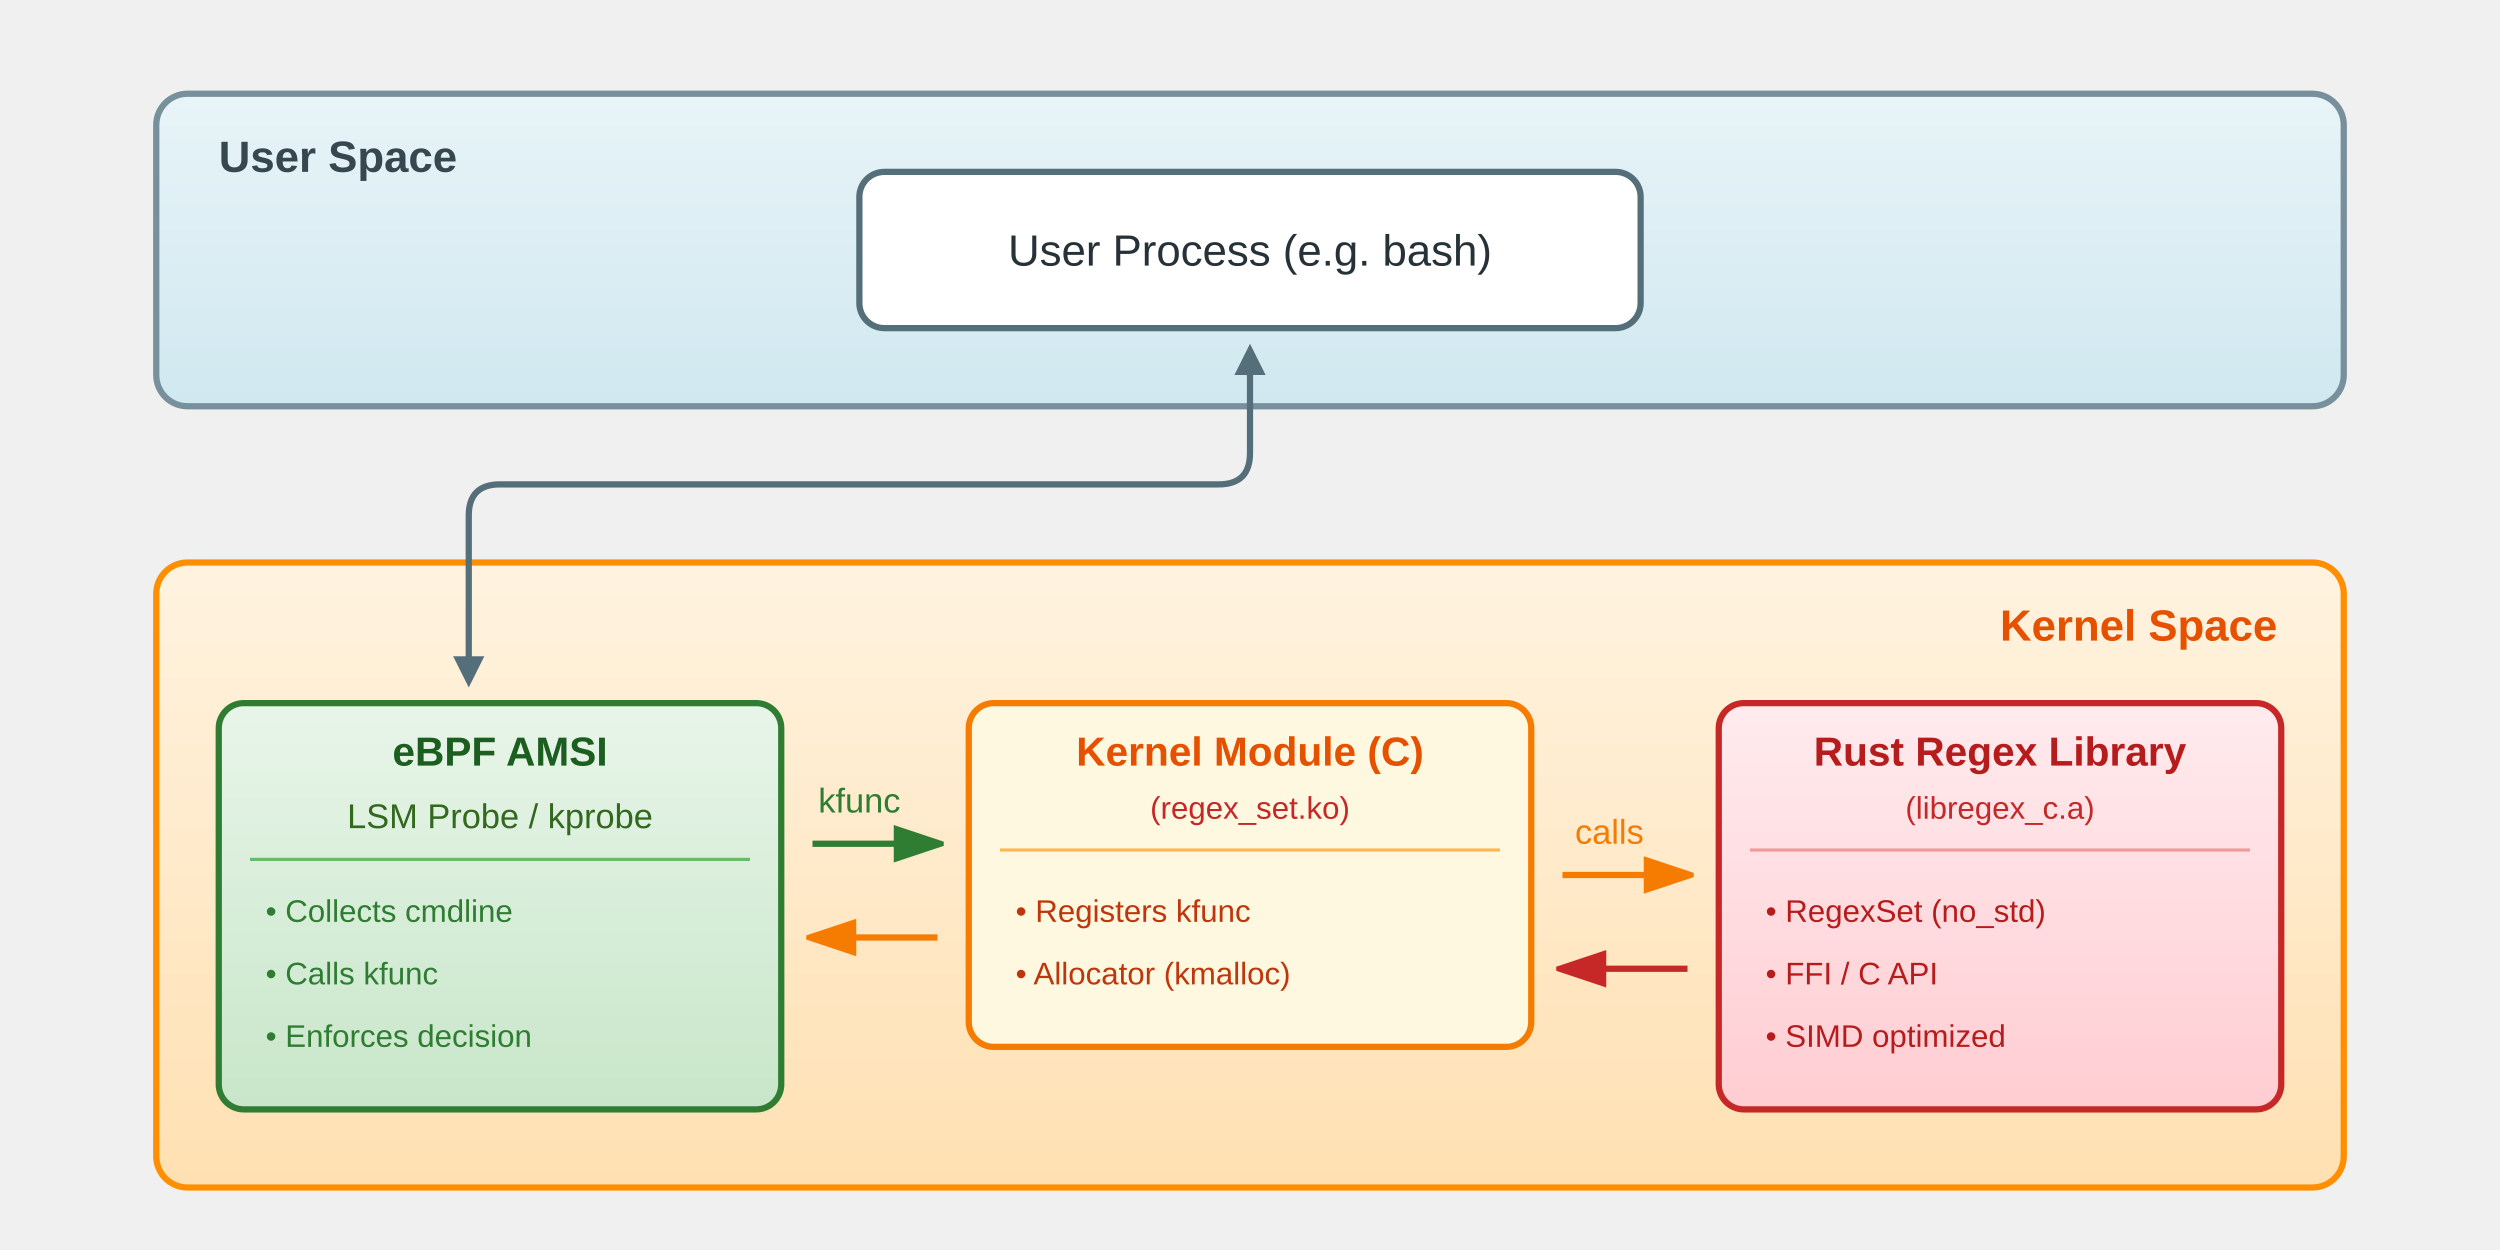
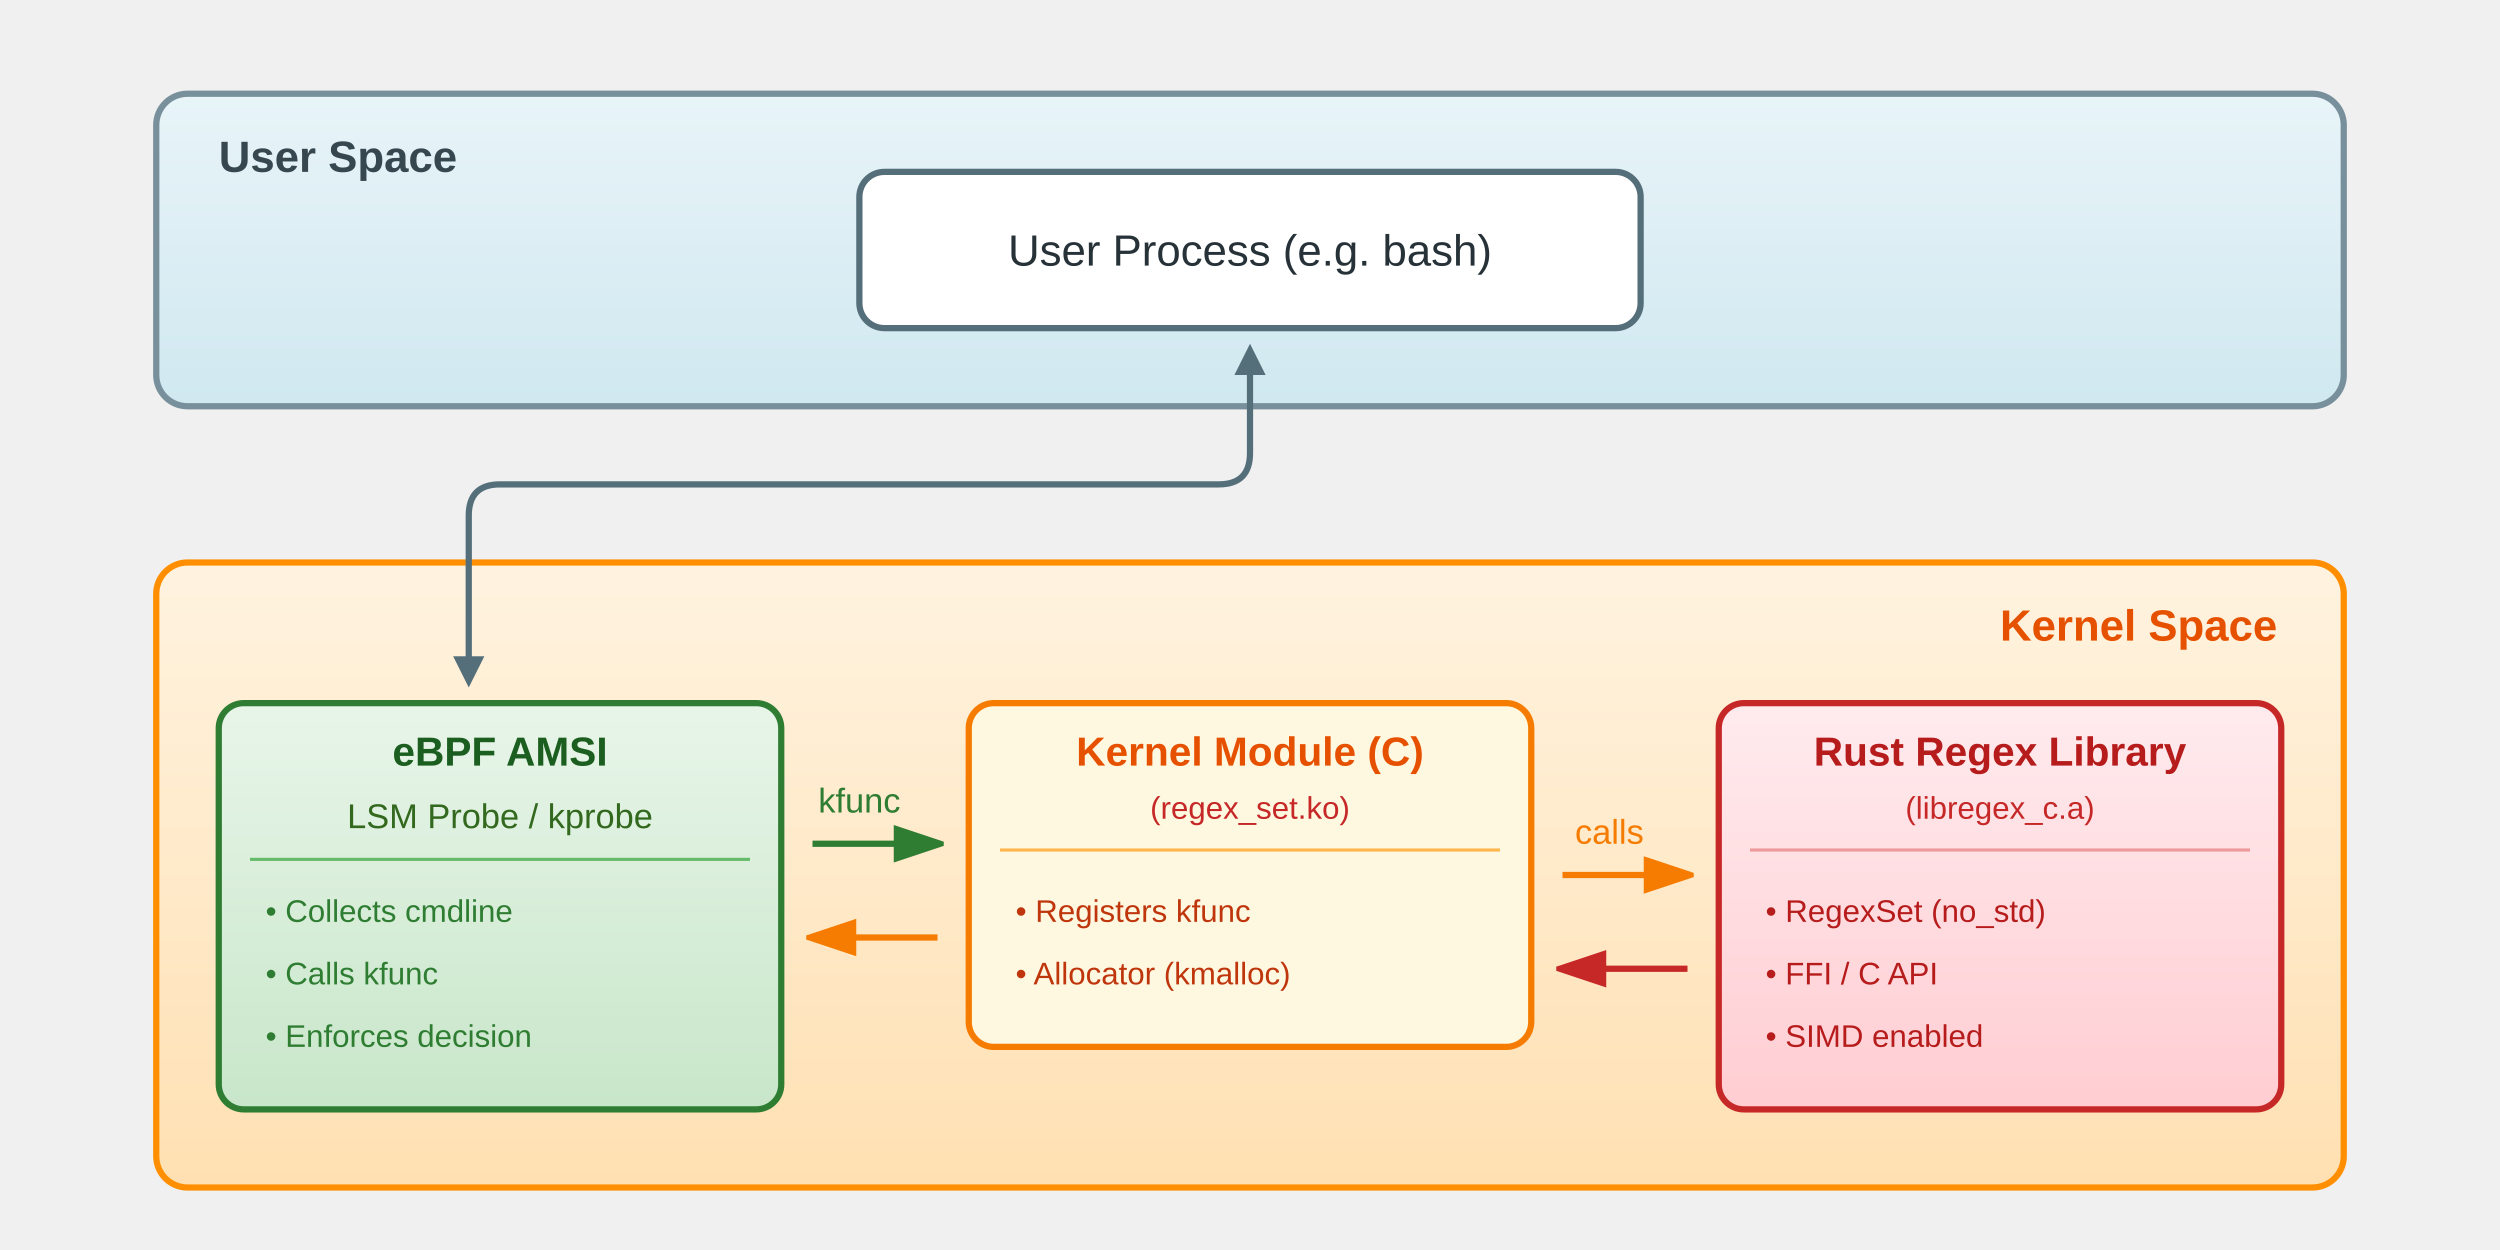
<svg xmlns="http://www.w3.org/2000/svg" viewBox="0 0 800 400">
  <defs>
    <linearGradient id="userGrad" x1="0%" y1="0%" x2="0%" y2="100%">
      <stop offset="0%" style="stop-color:#e8f4f8;stop-opacity:1" />
      <stop offset="100%" style="stop-color:#d0e8f0;stop-opacity:1" />
    </linearGradient>
    <linearGradient id="kernelGrad" x1="0%" y1="0%" x2="0%" y2="100%">
      <stop offset="0%" style="stop-color:#fff3e0;stop-opacity:1" />
      <stop offset="100%" style="stop-color:#ffe0b2;stop-opacity:1" />
    </linearGradient>
    <linearGradient id="ebpfGrad" x1="0%" y1="0%" x2="0%" y2="100%">
      <stop offset="0%" style="stop-color:#e8f5e9;stop-opacity:1" />
      <stop offset="100%" style="stop-color:#c8e6c9;stop-opacity:1" />
    </linearGradient>
    <linearGradient id="rustGrad" x1="0%" y1="0%" x2="0%" y2="100%">
      <stop offset="0%" style="stop-color:#ffebee;stop-opacity:1" />
      <stop offset="100%" style="stop-color:#ffcdd2;stop-opacity:1" />
    </linearGradient>
  </defs>
  <rect x="50" y="30" width="700" height="100" fill="url(#userGrad)" stroke="#78909c" stroke-width="2" rx="10" />
  <text x="70" y="55" font-family="Arial, sans-serif" font-size="14" font-weight="bold" fill="#37474f">User Space</text>
  <rect x="275" y="55" width="250" height="50" fill="#fff" stroke="#546e7a" stroke-width="2" rx="8" />
  <text x="400" y="85" font-family="Arial, sans-serif" font-size="14" fill="#263238" text-anchor="middle">User Process (e.g. bash)</text>
  <rect x="50" y="180" width="700" height="200" fill="url(#kernelGrad)" stroke="#ff8f00" stroke-width="2" rx="10" />
  <text x="640" y="205" font-family="Arial, sans-serif" font-size="14" font-weight="bold" fill="#e65100">Kernel Space</text>
  <path d="M 400 115 L 400 145 Q 400 155, 390 155 L 160 155 Q 150 155, 150 165 L 150 215" fill="none" stroke="#546e7a" stroke-width="2" />
  <polygon points="400,110 395,120 405,120" fill="#546e7a" />
  <polygon points="150,220 145,210 155,210" fill="#546e7a" />
  <text x="270" y="150" font-family="Arial, sans-serif" font-size="12" fill="#546e7a"> </text>
  <rect x="70" y="225" width="180" height="130" fill="url(#ebpfGrad)" stroke="#2e7d32" stroke-width="2" rx="8" />
  <text x="160" y="245" font-family="Arial, sans-serif" font-size="13" font-weight="bold" fill="#1b5e20" text-anchor="middle">eBPF AMSI</text>
  <text x="160" y="265" font-family="Arial, sans-serif" font-size="11" fill="#33691e" text-anchor="middle">LSM Probe / kprobe</text>
  <line x1="80" y1="275" x2="240" y2="275" stroke="#66bb6a" stroke-width="1" />
  <text x="85" y="295" font-family="Arial, sans-serif" font-size="10" fill="#2e7d32">• Collects cmdline</text>
  <text x="85" y="315" font-family="Arial, sans-serif" font-size="10" fill="#2e7d32">• Calls kfunc</text>
  <text x="85" y="335" font-family="Arial, sans-serif" font-size="10" fill="#2e7d32">• Enforces decision</text>
  <text x="275" y="260" font-family="Arial, sans-serif" font-size="11" fill="#2e7d32" text-anchor="middle">kfunc</text>
  <path d="M 260 270 L 300 270" stroke="#2e7d32" stroke-width="2" marker-end="url(#arrowGreen)" />
  <path d="M 300 300 L 260 300" stroke="#f57c00" stroke-width="2" marker-end="url(#arrowOrange)" />
  <defs>
    <marker id="arrowGreen" markerWidth="10" markerHeight="10" refX="9" refY="3" orient="auto" markerUnits="strokeWidth">
      <path d="M2,0 L2,6 L11,3 z" fill="#2e7d32" />
    </marker>
    <marker id="arrowOrange" markerWidth="10" markerHeight="10" refX="9" refY="3" orient="auto" markerUnits="strokeWidth">
      <path d="M2,0 L2,6 11,3 z" fill="#f57c00" />
    </marker>
    <marker id="arrowRed" markerWidth="10" markerHeight="10" refX="9" refY="3" orient="auto" markerUnits="strokeWidth">
      <path d="M2,0 L2,6 L11,3 z" fill="#c62828" />
    </marker>
  </defs>
  <rect x="310" y="225" width="180" height="110" fill="#fff8e1" stroke="#f57c00" stroke-width="2" rx="8" />
  <text x="400" y="245" font-family="Arial, sans-serif" font-size="13" font-weight="bold" fill="#e65100" text-anchor="middle">Kernel Module (C)</text>
  <text x="400" y="262" font-family="Arial, sans-serif" font-size="10" fill="#c62828" text-anchor="middle">(regex_set.ko)</text>
  <line x1="320" y1="272" x2="480" y2="272" stroke="#ffb74d" stroke-width="1" />
  <text x="325" y="295" font-family="Arial, sans-serif" font-size="10" fill="#bf360c">• Registers kfunc</text>
  <text x="325" y="315" font-family="Arial, sans-serif" font-size="10" fill="#bf360c">• Allocator (kmalloc)</text>
  <text x="515" y="270" font-family="Arial, sans-serif" font-size="11" fill="#f57c00" text-anchor="middle">calls</text>
  <path d="M 500 280 L 540 280" stroke="#f57c00" stroke-width="2" marker-end="url(#arrowOrange)" />
  <path d="M 540 310 L 500 310" stroke="#c62828" stroke-width="2" marker-end="url(#arrowRed)" />
  <rect x="550" y="225" width="180" height="130" fill="url(#rustGrad)" stroke="#c62828" stroke-width="2" rx="8" />
  <text x="640" y="245" font-family="Arial, sans-serif" font-size="13" font-weight="bold" fill="#b71c1c" text-anchor="middle">Rust Regex Library</text>
  <text x="640" y="262" font-family="Arial, sans-serif" font-size="10" fill="#c62828" text-anchor="middle">(libregex_c.a)</text>
  <line x1="560" y1="272" x2="720" y2="272" stroke="#ef9a9a" stroke-width="1" />
  <text x="565" y="295" font-family="Arial, sans-serif" font-size="10" fill="#b71c1c">• RegexSet (no_std)</text>
  <text x="565" y="315" font-family="Arial, sans-serif" font-size="10" fill="#b71c1c">• FFI / C API</text>
-   <text x="565" y="335" font-family="Arial, sans-serif" font-size="10" fill="#b71c1c">• SIMD optimized</text>
+   <text x="565" y="335" font-family="Arial, sans-serif" font-size="10" fill="#b71c1c">• SIMD enabled</text>
</svg>
